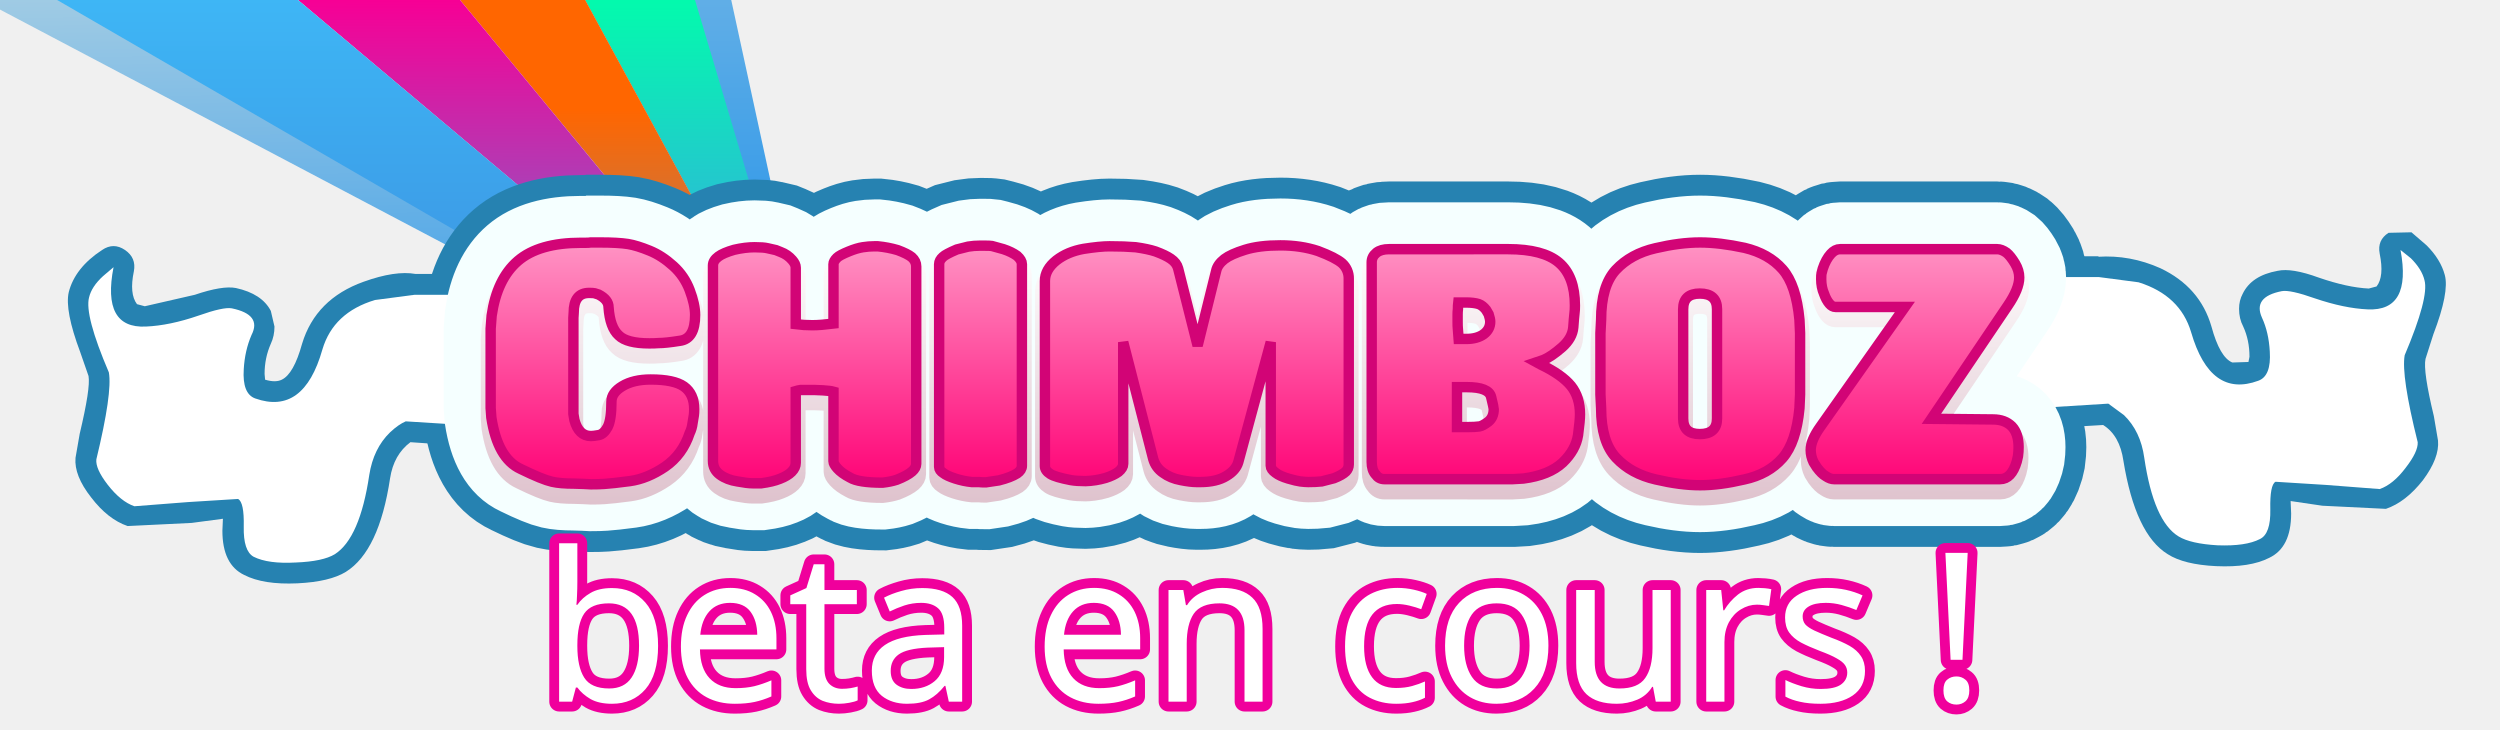
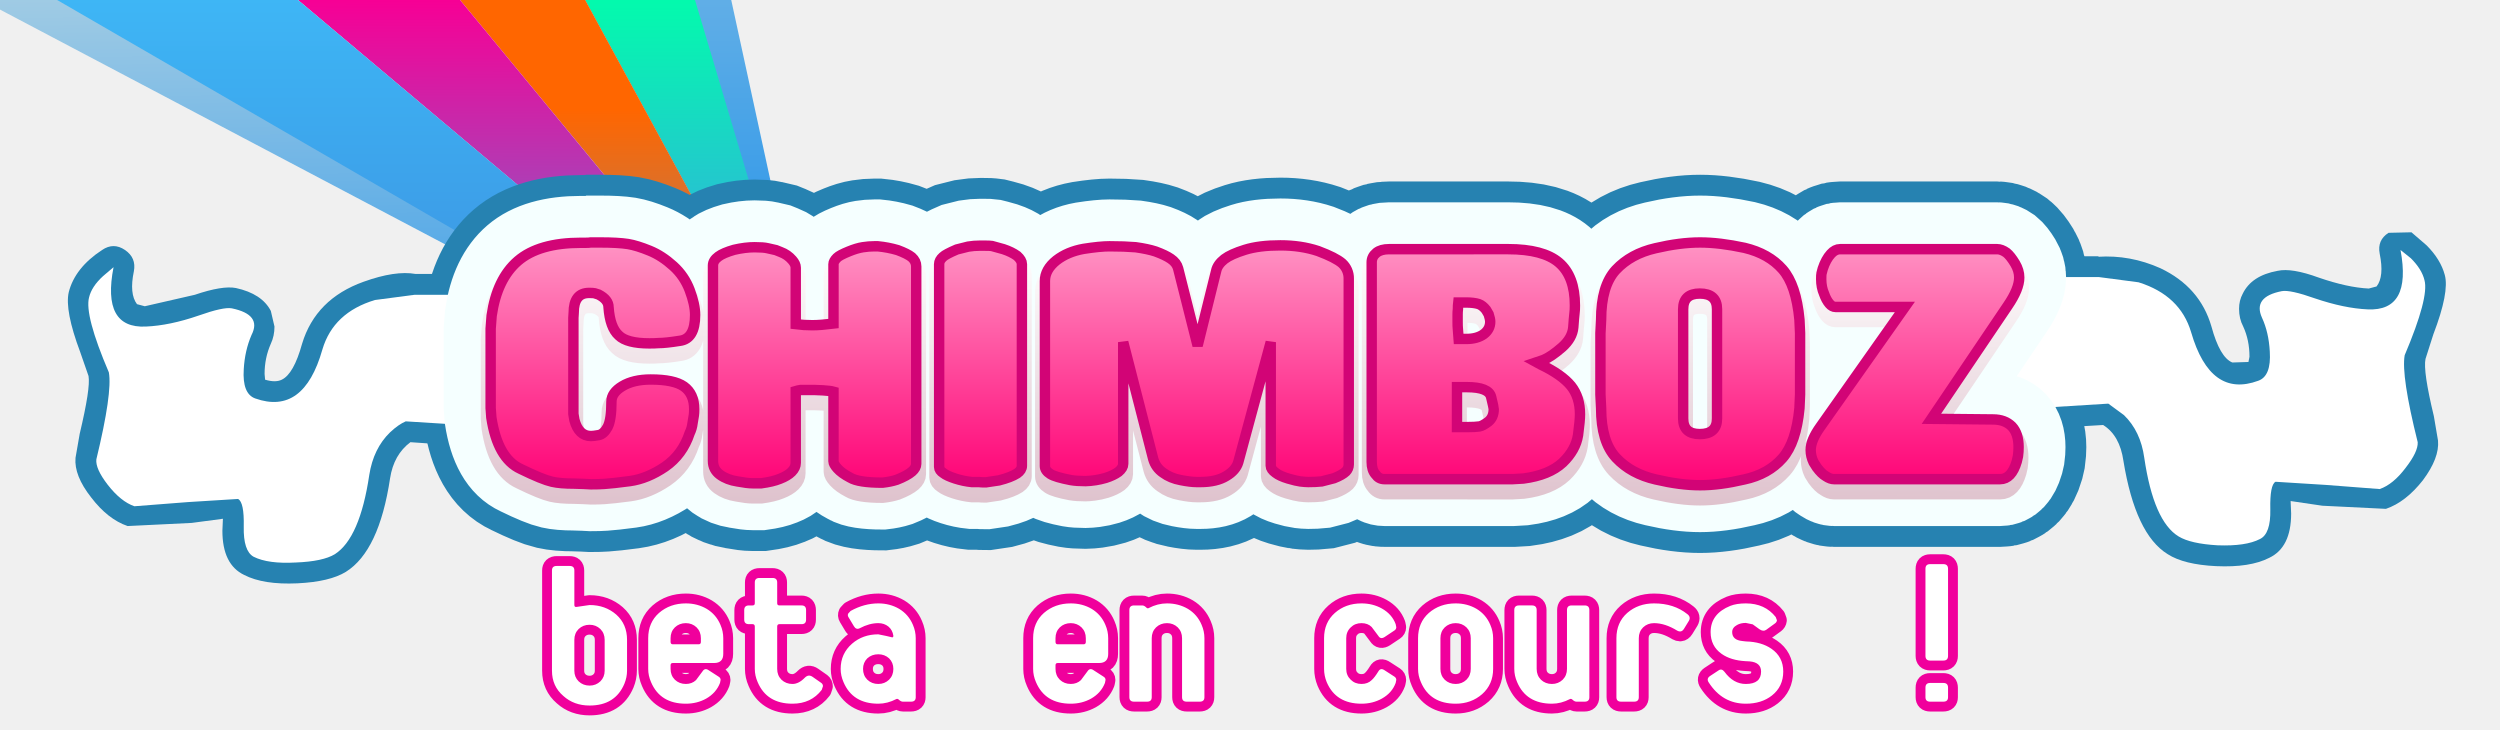
<svg xmlns="http://www.w3.org/2000/svg" xmlns:xlink="http://www.w3.org/1999/xlink" width="240" height="70">
  <g fill-rule="evenodd">
    <path d="m56.5-63.1 23 105.95-60.25-110.7L56.5-63.1" fill="url(#a)" style="display:inline" />
    <path d="M47.9-63.1 79.5 42.85 19.25-67.85 47.9-63.1" fill="url(#b)" style="display:inline" />
    <path d="M79.5 42.85-9.35-64.9l28.6-2.95L79.5 42.85" fill="url(#c)" />
    <path d="M-9.35-64.9 79.5 42.85l-116.05-97.7 27.2-10.05" fill="url(#d)" />
    <path d="M-36.55-54.85 79.5 42.85-65.45-33.6l28.9-21.25" fill="url(#e)" style="display:inline" />
    <path d="M-36.55-54.85 79.5 42.85-60.15-38l23.6-16.85" fill="url(#f)" />
  </g>
  <g style="font-size:40px;line-height:1.25;letter-spacing:0;display:inline;stroke:#2682b1;stroke-width:13">
    <path d="M47.1 39.164v-7.606l.098-1.258q.509-3.52 2.516-5.249 2.029-1.744 6.071-1.744h.457q.307 0 .464-.03h.944q1.67 0 2.643.15.853.142 2.081.644 1.175.479 2.269 1.475 1.055.958 1.564 2.298.524 1.385.524 2.396 0 2.298-1.474 2.478-1.356.217-2.022.217-.367.03-.89.03-2.172 0-2.943-.764-.846-.756-.981-2.702 0-.727-.95-1.22l-.398-.128q-.127-.03-.524-.03-1.475 0-1.475 1.902l-.03.494v9.224l.098.584q.411 1.535 1.594 1.535.225 0 .734-.09.494-.09.861-.771.367-.697.367-2.449 0-.846 1.04-1.474 1.064-.644 2.733-.644 2.239 0 3.19.673.98.704.98 2.18 0 .366-.03.583-.112.637-.127.764-.045.45-.277.95-.68 2.06-2.358 3.22-1.7 1.153-3.377 1.385-1.714.225-2.448.27-.524.037-1.288.037l-.71-.037-.914-.03q-1.333 0-2.12-.18-.928-.21-3.009-1.228-2.216-1.018-2.815-4.941zm21.346 5.092v-18.77q0-.48.524-.861.464-.345 1.505-.644 1.063-.247 1.962-.247.86 0 1.257.097.554.12.794.18l.464.187q.172.067.337.15.472.262.764.614.337.381.337.733v5.428q.756.098 1.594.098.787 0 2.03-.158v-5.705q0-.277.336-.614.247-.247 1.13-.606.765-.314 1.348-.404.562-.09 1.109-.09h.336q.951.09 1.902.367.929.344 1.348.674.434.389.434.89v18.95q0 .382-.404.741-.457.397-1.468.794-.606.195-1.355.277-2.336 0-3.122-.487-.816-.426-1.228-.89-.367-.412-.367-.675V37.6q-.292-.083-1.018-.128-.457-.03-.764-.03h-1.377q-.292.045-.464.098v6.895q0 .464-.397.861-.39.39-1.13.674-.674.277-1.783.427h-.83q-.502 0-1.468-.18-.98-.15-1.662-.644-.674-.494-.674-1.317zm21.712.576V25.358q0-.374.375-.703.24-.24 1.317-.704l1.1-.277q.547-.09 1.109-.09h.367q.614 0 .793.03.068.015.307.082.247.068.802.225.793.262 1.317.644.457.412.457.793v19.354q0 .42-.457.734-.591.382-1.752.674l-1.258.187q-.456 0-.673-.03h-.674q-.809-.082-1.595-.337-.786-.254-1.13-.524-.405-.262-.405-.584Zm12.638 1.258q-1.49-.285-1.961-.584-.524-.33-.524-.764V26.983q0-1.108 1.108-1.991 1.063-.824 2.605-1.101 1.587-.247 2.486-.247 1.46 0 2.515.09 1.168.164 1.902.404.958.352 1.468.704.561.382.703.92l1.872 7.42 1.782-7.18q.127-.606.794-1.13.621-.472 1.969-.891 1.362-.427 3.399-.427 1.976 0 3.624.547 1.67.628 2.298 1.168.644.598.644 1.474v17.85q0 .381-.277.673-.345.33-1.138.644l-1.19.307q-.555.06-1.288.06-.277 0-.771-.06-.33-.037-1.161-.277-.794-.24-1.198-.554-.464-.33-.464-.674V32.845l-3.122 11.53q-.232.779-1.138 1.318-.951.584-2.486.584h-.367q-.591 0-1.535-.187-.973-.18-1.684-.704-.711-.487-.951-1.318l-2.882-11.223v11.68q0 .397-.457.771-.472.345-1.228.584-.577.172-1.108.24-.554.067-.824.067-.868 0-1.415-.097zm30.113-.09q-.54 0-.854-.457-.374-.419-.374-1.198V25.18q0-.547.464-.921.427-.337 1.198-.337h11.433q3.369 0 4.881 1.288 1.535 1.31 1.535 4.11 0 .457-.037.704-.023.194-.06.614-.03.411-.06.793-.09 1.026-1.07 1.902-1.079.936-1.813 1.228l-.643.217.396.217q2.022.966 2.913 2.052.86 1.078.86 2.732 0 .592-.186 1.992-.225 1.437-1.468 2.635-1.303 1.213-3.773 1.535l-1.04.06Zm7.083-16.958q-.03.247-.03.644-.03.217-.03.487v.74q0 .487.03.734l.067.891h.734q1.04 0 1.684-.464.614-.471.614-1.19 0-.247-.15-.711l-.246-.427q-.33-.42-.704-.554-.464-.15-1.228-.15zm-.12 8.123V41h1.07q.644 0 1.079-.06.307-.045.853-.457.524-.42.524-1.198 0-.157-.247-1.168-.224-.95-2.328-.95zm13.836 2.029-.068-1.317v-5.893l.068-1.287q0-3.242 1.407-4.785 1.445-1.542 3.804-2.081 2.358-.554 4.29-.554 1.872 0 4.267.517 2.321.554 3.647 2.059 1.31 1.49 1.624 4.844l.06 1.287v5.893l-.06 1.317q-.314 3.287-1.624 4.785-1.37 1.557-3.677 2.05-2.365.555-4.237.555-1.894 0-4.26-.554-2.359-.54-3.804-2.081-1.437-1.543-1.437-4.755zm7.876.981q0 1.498 1.595 1.498 1.654 0 1.654-1.498v-10.49q0-1.504-1.654-1.504-1.595 0-1.595 1.505zm12.518 4.2q-.277-.584-.277-1.168 0-.95.951-2.268l8.094-11.47h-6.656q-.322 0-.584-.307-.315-.367-.517-.951-.277-.629-.277-1.408 0-.426.03-.554l.12-.456q.3-.899.77-1.415.413-.457.892-.457h15.086q.412 0 .891.337.374.3.824 1.04.396.667.396 1.348 0 1.093-1.1 2.703l-7.33 10.856 5.922.06q1.13 0 1.805.674.644.689.644 1.991 0 .427-.06.861l-.12.524Q193.104 46 192.01 46h-15.947q-.36 0-.771-.277-.412-.225-.884-.861z" style="font-size:30.667px;font-family:'Jagger SF';-inkscape-font-specification:'Jagger SF, Normal'" aria-label="CHIMBOZ" />
  </g>
  <g fill-rule="evenodd">
    <path d="m229.3 22.35 2.2-.05 1.45 1.25q1.35 1.35 1.75 2.85.45 1.65-1.1 5.7l-.75 2.35q-.25 1.15.8 5.5l.4 2.35q.15 1.65-1.45 3.8-1.65 2.1-3.55 2.75l-6.1-.3-3.05-.45.05 1.2q0 3.25-2.1 4.25-1.85.95-5.1.8-3.1-.15-4.65-1.15-3.1-1.9-4.25-8.95-.35-2.45-1.95-3.45l-5.05.3q-.85.1-1.5-.55-.6-.5-.6-1.45V26.6q0-2 2-2h4.75l-.1.05q3.1-.2 6 1.1 3.8 1.8 4.9 5.6.8 2.95 2 3.45l1.55-.05.1-.5q0-1.6-.6-2.9-.4-.75-.4-1.7 0-.8.35-1.45.85-1.75 3.35-2.2 1.35-.3 3.95.65 2.75.95 4.8 1.05l.75-.2q.75-.95.3-3.15-.25-1.3.85-2" fill="#2682b1" />
    <path d="m231.35 24 1 .8q1.05 1.05 1.3 2.1.45 1.65-1.9 7.2-.35 1.95 1.25 8.35.05.9-1.15 2.45-1.2 1.6-2.5 2.05l-5.2-.4-4.8-.3q-.55.3-.5 2.65.05 2.35-1 2.85-1.35.7-4.05.6-2.6-.15-3.75-.85-2.4-1.45-3.3-7.55-.35-2.55-1.95-4.1l-1.5-1.1-5.65.35-3.85-1.1 3.85-11.4h4.75l3.8.5q4 1.25 5.05 4.8 1.85 6.35 6.45 4.65 1.25-.45 1.1-2.8-.1-1.85-.75-3.25-.9-2 1.9-2.55.8-.15 3.2.7 2.8.95 5.05 1.05 4.25.2 3.15-5.7" fill="#fff" style="display:inline" transform="translate(-.9)" />
    <path d="M44.55 26.3q2 0 2 2v12.5q0 .85-.6 1.45-.65.55-1.5.55l-5.05-.35q-1.6 1.2-1.95 3.45-1.05 7-4.25 9-1.55.95-4.65 1.1-3.25.15-5.1-.8-2.1-1-2.1-4.25l.05-1.15-3 .4-6.15.3q-1.9-.65-3.5-2.75-1.65-2.1-1.5-3.8l.4-2.3q1.05-4.4.85-5.55l-.8-2.3q-1.5-4-1.1-5.75.6-2.35 3.2-4.05 1.1-.75 2.2 0t.85 2.05q-.45 2.15.3 3.15l.75.2 4.8-1.1q2.65-.9 3.95-.65 2.5.55 3.35 2.2l.35 1.5q0 .9-.35 1.65-.6 1.35-.6 2.9l.05.55q1 .3 1.6 0Q28.2 35.9 29 33q1.3-4.3 5.9-5.95 3.05-1.1 5-.75h4.65" fill="#2682b1" style="display:inline" />
    <path d="M37.45 41.5q-1.6 1.55-2 4.1-.9 6.05-3.3 7.6-1.15.7-3.75.8-2.65.15-4.05-.55-1-.55-.95-2.9.05-2.35-.55-2.65l-4.8.3-5.15.4q-1.3-.45-2.55-2.05-1.2-1.55-1.1-2.45 1.55-6.4 1.2-8.35-2.35-5.5-1.9-7.2.25-1.05 1.35-2.05l1-.85q-1.15 5.9 3.1 5.7 2.3-.1 5.05-1.05 2.4-.85 3.2-.7 2.9.6 1.9 2.55-.65 1.5-.75 3.3-.15 2.35 1.1 2.8 4.65 1.65 6.45-4.7Q32 30 36 28.8l3.8-.5h4.75v12.5l-5.6-.35q-.7.3-1.5 1.05" fill="#fff" />
  </g>
  <g style="font-size:40px;line-height:1.25;letter-spacing:0;display:inline;stroke:#f5ffff;stroke-width:9">
    <path d="M47.1 39.164v-7.606l.098-1.258q.509-3.52 2.516-5.249 2.029-1.744 6.071-1.744h.457q.307 0 .464-.03h.944q1.67 0 2.643.15.853.142 2.081.644 1.175.479 2.269 1.475 1.055.958 1.564 2.298.524 1.385.524 2.396 0 2.298-1.474 2.478-1.356.217-2.022.217-.367.03-.89.03-2.172 0-2.943-.764-.846-.756-.981-2.702 0-.727-.95-1.22l-.398-.128q-.127-.03-.524-.03-1.475 0-1.475 1.902l-.03.494v9.224l.098.584q.411 1.535 1.594 1.535.225 0 .734-.09.494-.09.861-.771.367-.697.367-2.449 0-.846 1.04-1.474 1.064-.644 2.733-.644 2.239 0 3.19.673.98.704.98 2.18 0 .366-.03.583-.112.637-.127.764-.045.45-.277.95-.68 2.06-2.358 3.22-1.7 1.153-3.377 1.385-1.714.225-2.448.27-.524.037-1.288.037l-.71-.037-.914-.03q-1.333 0-2.12-.18-.928-.21-3.009-1.228-2.216-1.018-2.815-4.941zm21.346 5.092v-18.77q0-.48.524-.861.464-.345 1.505-.644 1.063-.247 1.962-.247.86 0 1.257.097.554.12.794.18l.464.187q.172.067.337.15.472.262.764.614.337.381.337.733v5.428q.756.098 1.594.098.787 0 2.03-.158v-5.705q0-.277.336-.614.247-.247 1.13-.606.765-.314 1.348-.404.562-.09 1.109-.09h.336q.951.09 1.902.367.929.344 1.348.674.434.389.434.89v18.95q0 .382-.404.741-.457.397-1.468.794-.606.195-1.355.277-2.336 0-3.122-.487-.816-.426-1.228-.89-.367-.412-.367-.675V37.6q-.292-.083-1.018-.128-.457-.03-.764-.03h-1.377q-.292.045-.464.098v6.895q0 .464-.397.861-.39.39-1.13.674-.674.277-1.783.427h-.83q-.502 0-1.468-.18-.98-.15-1.662-.644-.674-.494-.674-1.317zm21.712.576V25.358q0-.374.375-.703.24-.24 1.317-.704l1.1-.277q.547-.09 1.109-.09h.367q.614 0 .793.03.068.015.307.082.247.068.802.225.793.262 1.317.644.457.412.457.793v19.354q0 .42-.457.734-.591.382-1.752.674l-1.258.187q-.456 0-.673-.03h-.674q-.809-.082-1.595-.337-.786-.254-1.13-.524-.405-.262-.405-.584Zm12.638 1.258q-1.49-.285-1.961-.584-.524-.33-.524-.764V26.983q0-1.108 1.108-1.991 1.063-.824 2.605-1.101 1.587-.247 2.486-.247 1.46 0 2.515.09 1.168.164 1.902.404.958.352 1.468.704.561.382.703.92l1.872 7.42 1.782-7.18q.127-.606.794-1.13.621-.472 1.969-.891 1.362-.427 3.399-.427 1.976 0 3.624.547 1.67.628 2.298 1.168.644.598.644 1.474v17.85q0 .381-.277.673-.345.33-1.138.644l-1.19.307q-.555.06-1.288.06-.277 0-.771-.06-.33-.037-1.161-.277-.794-.24-1.198-.554-.464-.33-.464-.674V32.845l-3.122 11.53q-.232.779-1.138 1.318-.951.584-2.486.584h-.367q-.591 0-1.535-.187-.973-.18-1.684-.704-.711-.487-.951-1.318l-2.882-11.223v11.68q0 .397-.457.771-.472.345-1.228.584-.577.172-1.108.24-.554.067-.824.067-.868 0-1.415-.097zm30.113-.09q-.54 0-.854-.457-.374-.419-.374-1.198V25.18q0-.547.464-.921.427-.337 1.198-.337h11.433q3.369 0 4.881 1.288 1.535 1.31 1.535 4.11 0 .457-.037.704-.023.194-.06.614-.03.411-.06.793-.09 1.026-1.07 1.902-1.079.936-1.813 1.228l-.643.217.396.217q2.022.966 2.913 2.052.86 1.078.86 2.732 0 .592-.186 1.992-.225 1.437-1.468 2.635-1.303 1.213-3.773 1.535l-1.04.06Zm7.083-16.958q-.03.247-.03.644-.03.217-.03.487v.74q0 .487.03.734l.067.891h.734q1.04 0 1.684-.464.614-.471.614-1.19 0-.247-.15-.711l-.246-.427q-.33-.42-.704-.554-.464-.15-1.228-.15zm-.12 8.123V41h1.07q.644 0 1.079-.06.307-.045.853-.457.524-.42.524-1.198 0-.157-.247-1.168-.224-.95-2.328-.95zm13.836 2.029-.068-1.317v-5.893l.068-1.287q0-3.242 1.407-4.785 1.445-1.542 3.804-2.081 2.358-.554 4.29-.554 1.872 0 4.267.517 2.321.554 3.647 2.059 1.31 1.49 1.624 4.844l.06 1.287v5.893l-.06 1.317q-.314 3.287-1.624 4.785-1.37 1.557-3.677 2.05-2.365.555-4.237.555-1.894 0-4.26-.554-2.359-.54-3.804-2.081-1.437-1.543-1.437-4.755zm7.876.981q0 1.498 1.595 1.498 1.654 0 1.654-1.498v-10.49q0-1.504-1.654-1.504-1.595 0-1.595 1.505zm12.518 4.2q-.277-.584-.277-1.168 0-.95.951-2.268l8.094-11.47h-6.656q-.322 0-.584-.307-.315-.367-.517-.951-.277-.629-.277-1.408 0-.426.03-.554l.12-.456q.3-.899.77-1.415.413-.457.892-.457h15.086q.412 0 .891.337.374.3.824 1.04.396.667.396 1.348 0 1.093-1.1 2.703l-7.33 10.856 5.922.06q1.13 0 1.805.674.644.689.644 1.991 0 .427-.06.861l-.12.524Q193.104 46 192.01 46h-15.947q-.36 0-.771-.277-.412-.225-.884-.861z" style="font-size:30.667px;font-family:'Jagger SF';-inkscape-font-specification:'Jagger SF, Normal'" aria-label="CHIMBOZ" />
  </g>
  <defs>
    <linearGradient id="i">
      <stop style="stop-color:#ff0075;stop-opacity:1" offset="0" />
      <stop style="stop-color:#ff94c4;stop-opacity:1" offset="1" />
    </linearGradient>
    <linearGradient gradientTransform="matrix(0 -.008 .0152 .0001 138.55 39.2)" gradientUnits="userSpaceOnUse" id="h" spreadMethod="pad" x1="-819.2" x2="819.2">
      <stop offset="0" stop-color="#dec1cc" />
      <stop offset="1" stop-color="#fff" />
    </linearGradient>
    <linearGradient gradientTransform="matrix(0 -.0104 .0125 0 162.85 34.25)" gradientUnits="userSpaceOnUse" id="g" spreadMethod="pad" x1="-819.2" x2="819.2">
      <stop offset="0" stop-color="#ff0075" />
      <stop offset="1" stop-color="#ff94c4" />
    </linearGradient>
    <linearGradient gradientTransform="matrix(0 .0368 -.0676 0 49.35 -12.5)" gradientUnits="userSpaceOnUse" id="a" spreadMethod="pad" x1="-819.2" x2="819.2">
      <stop offset="0" stop-color="#b6d5e3" />
      <stop offset="1" stop-color="#3d9ee8" />
    </linearGradient>
    <linearGradient gradientTransform="matrix(0 .0208 -.0676 0 52.15 15.5)" gradientUnits="userSpaceOnUse" id="b" spreadMethod="pad" x1="-819.2" x2="819.2">
      <stop offset="0" stop-color="#0fa" />
      <stop offset="1" stop-color="#3d9ee8" />
    </linearGradient>
    <linearGradient gradientTransform="matrix(0 .0269 -.0676 0 45.95 32.55)" gradientUnits="userSpaceOnUse" id="c" spreadMethod="pad" x1="-819.2" x2="819.2">
      <stop offset="0" stop-color="#f60" />
      <stop offset="1" stop-color="#3d9ee8" />
    </linearGradient>
    <linearGradient gradientTransform="matrix(0 .0281 -.0658 -.0001 23.65 23)" gradientUnits="userSpaceOnUse" id="d" spreadMethod="pad" x1="-819.2" x2="819.2">
      <stop offset="0" stop-color="#f70095" />
      <stop offset="1" stop-color="#3d9ee8" />
    </linearGradient>
    <linearGradient gradientTransform="matrix(.0004 .0258 -.0596 .0009 6.75 13.2)" gradientUnits="userSpaceOnUse" id="e" spreadMethod="pad" x1="-819.2" x2="819.2">
      <stop offset="0" stop-color="#b6d5e3" />
      <stop offset="1" stop-color="#3d9ee8" />
    </linearGradient>
    <linearGradient gradientTransform="matrix(0 .021 -.0596 0 4.3 4.4)" gradientUnits="userSpaceOnUse" id="f" spreadMethod="pad" x1="-819.2" x2="819.2">
      <stop offset="0" stop-color="#3ec4fd" />
      <stop offset="1" stop-color="#3d9ee8" />
    </linearGradient>
    <linearGradient xlink:href="#g" id="k" x1="56.25" y1="46.75" x2="56.25" y2="23.4" gradientUnits="userSpaceOnUse" />
    <linearGradient xlink:href="#h" id="j" x1="66.087" y1="81.6" x2="66.137" y2="56.25" gradientUnits="userSpaceOnUse" gradientTransform="translate(-9.887 -32.85)" />
    <linearGradient xlink:href="#i" id="l" x1="56.707" y1="47.002" x2="56.707" y2="23.277" gradientUnits="userSpaceOnUse" />
  </defs>
  <g style="font-size:40px;line-height:1.25;letter-spacing:0;display:inline;opacity:1;fill:none;stroke:url(#j);stroke-width:1.89">
    <path d="M47.1 40.164v-7.606l.098-1.258q.509-3.52 2.516-5.249 2.029-1.744 6.071-1.744h.457q.307 0 .464-.03h.944q1.67 0 2.643.15.853.142 2.081.644 1.175.479 2.269 1.475 1.055.958 1.564 2.298.524 1.385.524 2.396 0 2.298-1.474 2.478-1.356.217-2.022.217-.367.03-.89.03-2.172 0-2.943-.764-.846-.756-.981-2.702 0-.727-.95-1.22l-.398-.128q-.127-.03-.524-.03-1.475 0-1.475 1.902l-.03.494v9.224l.098.584q.411 1.535 1.594 1.535.225 0 .734-.09.494-.09.861-.771.367-.697.367-2.449 0-.846 1.04-1.474 1.064-.644 2.733-.644 2.239 0 3.19.673.98.704.98 2.18 0 .366-.03.583-.112.637-.127.764-.045.45-.277.95-.68 2.06-2.358 3.22-1.7 1.153-3.377 1.385-1.714.225-2.448.27-.524.037-1.288.037l-.71-.037-.914-.03q-1.333 0-2.12-.18-.928-.21-3.009-1.228-2.216-1.018-2.815-4.941zm21.346 5.092v-18.77q0-.48.524-.861.464-.345 1.505-.644 1.063-.247 1.962-.247.86 0 1.257.097.554.12.794.18l.464.187q.172.067.337.15.472.262.764.614.337.381.337.733v5.428q.756.098 1.594.098.787 0 2.03-.158v-5.705q0-.277.336-.614.247-.247 1.13-.606.765-.314 1.348-.404.562-.09 1.109-.09h.336q.951.09 1.902.367.929.344 1.348.674.434.389.434.89v18.95q0 .382-.404.741-.457.397-1.468.794-.606.195-1.355.277-2.336 0-3.122-.487-.816-.426-1.228-.89-.367-.412-.367-.675V38.6q-.292-.083-1.018-.128-.457-.03-.764-.03h-1.377q-.292.045-.464.098v6.895q0 .464-.397.861-.39.39-1.13.674-.674.277-1.783.427h-.83q-.502 0-1.468-.18-.98-.15-1.662-.644-.674-.494-.674-1.317zm21.712.576V26.358q0-.374.375-.703.24-.24 1.317-.704l1.1-.277q.547-.09 1.109-.09h.367q.614 0 .793.03.068.015.307.082.247.068.802.225.793.262 1.317.644.457.412.457.793v19.354q0 .42-.457.734-.591.382-1.752.674l-1.258.187q-.456 0-.673-.03h-.674q-.809-.082-1.595-.337-.786-.254-1.13-.524-.405-.262-.405-.584Zm12.638 1.258q-1.49-.285-1.961-.584-.524-.33-.524-.764V27.983q0-1.108 1.108-1.991 1.063-.824 2.605-1.101 1.587-.247 2.486-.247 1.46 0 2.515.09 1.168.164 1.902.404.958.352 1.468.704.561.382.703.92l1.872 7.42 1.782-7.18q.127-.606.794-1.13.621-.472 1.969-.891 1.362-.427 3.399-.427 1.976 0 3.624.547 1.67.628 2.298 1.168.644.598.644 1.474v17.85q0 .381-.277.673-.345.33-1.138.644l-1.19.307q-.555.06-1.288.06-.277 0-.771-.06-.33-.037-1.161-.277-.794-.24-1.198-.554-.464-.33-.464-.674V33.845l-3.122 11.53q-.232.779-1.138 1.318-.951.584-2.486.584h-.367q-.591 0-1.535-.187-.973-.18-1.684-.704-.711-.487-.951-1.318l-2.882-11.223v11.68q0 .397-.457.771-.472.345-1.228.584-.577.172-1.108.24-.554.067-.824.067-.868 0-1.415-.097zm30.113-.09q-.54 0-.854-.457-.374-.419-.374-1.198V26.18q0-.547.464-.921.427-.337 1.198-.337h11.433q3.369 0 4.881 1.288 1.535 1.31 1.535 4.11 0 .457-.037.704-.023.194-.06.614-.03.411-.06.793-.09 1.026-1.07 1.902-1.079.936-1.813 1.228l-.643.217.396.217q2.022.966 2.913 2.052.86 1.078.86 2.732 0 .592-.186 1.992-.225 1.437-1.468 2.635-1.303 1.213-3.773 1.535l-1.04.06Zm7.083-16.958q-.03.247-.03.644-.03.217-.03.487v.74q0 .487.03.734l.067.891h.734q1.04 0 1.684-.464.614-.471.614-1.19 0-.247-.15-.711l-.246-.427q-.33-.42-.704-.554-.464-.15-1.228-.15zm-.12 8.123V42h1.07q.644 0 1.079-.06.307-.045.853-.457.524-.42.524-1.198 0-.157-.247-1.168-.224-.95-2.328-.95zm13.836 2.029-.068-1.317v-5.893l.068-1.287q0-3.242 1.407-4.785 1.445-1.542 3.804-2.081 2.358-.554 4.29-.554 1.872 0 4.267.517 2.321.554 3.647 2.059 1.31 1.49 1.624 4.844l.06 1.287v5.893l-.06 1.317q-.314 3.287-1.624 4.785-1.37 1.557-3.677 2.05-2.365.555-4.237.555-1.894 0-4.26-.554-2.359-.54-3.804-2.081-1.437-1.543-1.437-4.755zm7.876.981q0 1.498 1.595 1.498 1.654 0 1.654-1.498v-10.49q0-1.504-1.654-1.504-1.595 0-1.595 1.505zm12.518 4.2q-.277-.584-.277-1.168 0-.95.951-2.268l8.094-11.47h-6.656q-.322 0-.584-.307-.315-.367-.517-.951-.277-.629-.277-1.408 0-.426.03-.554l.12-.456q.3-.899.77-1.415.413-.457.892-.457h15.086q.412 0 .891.337.374.3.824 1.04.396.667.396 1.348 0 1.093-1.1 2.703l-7.33 10.856 5.922.06q1.13 0 1.805.674.644.689.644 1.991 0 .427-.06.861l-.12.524Q193.104 47 192.01 47h-15.947q-.36 0-.771-.277-.412-.225-.884-.861z" style="font-size:30.667px;font-family:'Jagger SF';-inkscape-font-specification:'Jagger SF, Normal'" aria-label="CHIMBOZ" />
  </g>
  <g style="font-size:40px;line-height:1.25;letter-spacing:0;display:inline;fill:url(#k);stroke:#d20476">
    <path style="font-size:30.667px;font-family:'Jagger SF';-inkscape-font-specification:'Jagger SF, Normal';fill:url(#l);stroke:#d20476;stroke-opacity:1;fill-opacity:1" d="M56.707 23.277c-.105.02-.26.03-.465.03h-.457c-2.695 0-4.72.58-6.072 1.744-1.338 1.153-2.176 2.902-2.516 5.248l-.095 1.258v7.607l.066.914c.4 2.616 1.337 4.263 2.814 4.942 1.388.678 2.391 1.088 3.01 1.228.524.12 1.23.18 2.12.18l.913.029.711.037c.51 0 .938-.012 1.287-.037.49-.03 1.307-.12 2.45-.27 1.118-.154 2.244-.616 3.377-1.384 1.118-.774 1.903-1.848 2.357-3.221a2.98 2.98 0 0 0 .277-.951c.01-.085.052-.34.127-.764.02-.145.032-.34.032-.584 0-.983-.329-1.708-.983-2.178-.634-.449-1.697-.673-3.19-.673-1.112 0-2.023.215-2.732.644-.694.42-1.04.91-1.04 1.475 0 1.168-.121 1.983-.366 2.447-.245.454-.532.712-.861.772-.34.06-.585.09-.735.09-.788 0-1.319-.513-1.593-1.536l-.098-.584v-9.222l.03-.495c0-1.267.49-1.902 1.474-1.902.264 0 .44.01.525.03l.397.126c.634.33.95.737.95 1.221.09 1.298.417 2.2.981 2.703.514.51 1.494.764 2.942.764.35 0 .646-.01.89-.03.445 0 1.118-.072 2.022-.216.983-.12 1.476-.946 1.476-2.479 0-.674-.176-1.473-.525-2.396a5.882 5.882 0 0 0-1.564-2.3c-.73-.663-1.484-1.154-2.268-1.474-.819-.334-1.513-.55-2.082-.644-.649-.1-1.53-.149-2.643-.149zm106.502 0c-1.288 0-2.719.184-4.291.553-1.572.36-2.84 1.054-3.803 2.082-.938 1.028-1.408 2.624-1.408 4.785l-.066 1.287v5.893l.066 1.316c0 2.142.48 3.728 1.438 4.756.963 1.028 2.232 1.72 3.804 2.08 1.577.37 2.997.555 4.26.555 1.248 0 2.661-.185 4.238-.555 1.538-.33 2.763-1.012 3.676-2.05.874-.999 1.415-2.594 1.625-4.786l.059-1.316v-5.893l-.059-1.287c-.21-2.236-.751-3.852-1.625-4.845-.883-1.004-2.1-1.69-3.646-2.059-1.598-.344-3.02-.516-4.268-.516zm-40.295.278c-1.358 0-2.49.141-3.398.425-.899.28-1.557.577-1.971.891-.444.35-.708.727-.793 1.131l-1.781 7.18-1.873-7.42c-.095-.36-.33-.666-.703-.92-.34-.235-.828-.469-1.467-.703-.49-.16-1.124-.295-1.903-.405-.703-.06-1.542-.09-2.515-.09-.6 0-1.428.082-2.487.247-1.028.184-1.896.552-2.605 1.101-.739.59-1.107 1.252-1.107 1.99v17.76c0 .29.174.544.523.764.314.2.97.394 1.963.584.364.065.835.098 1.414.098a7.605 7.605 0 0 0 1.932-.307c.504-.16.914-.355 1.228-.584.305-.25.457-.507.457-.772v-11.68l2.883 11.223c.16.554.475.994.95 1.319.473.35 1.036.583 1.685.703.629.125 1.14.187 1.535.187h.367c1.023 0 1.85-.194 2.484-.584.604-.359.984-.799 1.14-1.318l3.12-11.53v11.868c0 .23.156.454.465.674.27.21.668.393 1.197.552.554.16.943.253 1.162.278.33.04.585.06.77.06.49 0 .92-.02 1.289-.06l1.19-.307c.529-.21.909-.425 1.138-.644a.95.95 0 0 0 .277-.674V26.744a1.94 1.94 0 0 0-.644-1.476c-.42-.36-1.186-.75-2.299-1.168-1.098-.365-2.305-.545-3.623-.545zm-28.855.029c-.375 0-.743.03-1.108.09l-1.101.277c-.72.31-1.157.544-1.317.703-.25.22-.375.454-.375.703v19.475c0 .215.135.41.404.584.23.18.607.354 1.131.523.524.17 1.055.283 1.594.338h.674c.145.02.37.03.674.03l1.258-.188c.773-.195 1.357-.42 1.752-.674.304-.21.457-.453.457-.732V25.357c0-.254-.153-.518-.457-.793-.35-.254-.788-.47-1.317-.644a92.331 92.331 0 0 0-1.11-.307c-.119-.02-.383-.029-.792-.029zm-10.121.06c-.365 0-.736.03-1.11.09-.39.06-.838.195-1.348.405-.589.24-.966.44-1.13.605-.225.225-.336.429-.336.613v5.706c-.829.104-1.506.158-2.03.158-.559 0-1.09-.033-1.593-.098v-5.428c0-.234-.114-.48-.338-.734a2.645 2.645 0 0 0-1.1-.764l-.465-.187c-.16-.04-.423-.1-.793-.18-.264-.065-.683-.096-1.257-.096-.6 0-1.255.082-1.963.246-.694.2-1.195.415-1.504.645-.35.255-.526.542-.526.861v18.77c0 .549.225.987.674 1.316.454.33 1.008.545 1.662.645.644.12 1.135.18 1.469.18h.83c.739-.1 1.334-.242 1.783-.426.494-.19.87-.415 1.13-.674.264-.265.398-.552.398-.861v-6.897c.114-.035.268-.068.463-.098h1.378c.205 0 .46.012.764.032.484.03.823.072 1.018.127v6.685c0 .175.122.4.367.674.274.31.682.606 1.226.89.525.325 1.566.489 3.123.489.5-.055.952-.148 1.356-.277.674-.265 1.162-.53 1.467-.795.27-.24.404-.486.404-.74v-18.95c0-.334-.144-.633-.434-.892-.28-.22-.728-.445-1.347-.674a10.228 10.228 0 0 0-1.903-.365zm49.406.276c-.514 0-.915.113-1.2.338-.309.25-.462.555-.462.92v19.168c0 .519.123.917.373 1.197.21.304.494.457.853.457h12.303l1.039-.06c1.647-.215 2.905-.727 3.773-1.536.829-.798 1.32-1.676 1.47-2.634.124-.934.187-1.598.187-1.993 0-1.103-.288-2.013-.862-2.732-.594-.724-1.564-1.407-2.912-2.05l-.398-.218.644-.216c.49-.195 1.094-.605 1.813-1.229.654-.584 1.01-1.219 1.07-1.902l.06-.793c.026-.28.044-.484.06-.614.024-.164.036-.4.036-.705 0-1.866-.51-3.236-1.533-4.109-1.008-.859-2.637-1.29-4.883-1.29zm43.304 0c-.319 0-.616.152-.89.457-.315.344-.572.817-.772 1.416l-.12.457c-.02.085-.03.268-.03.553 0 .519.093.989.277 1.408.135.39.306.707.516.951.175.205.37.307.584.307h6.656l-8.094 11.47c-.634.879-.949 1.634-.949 2.268 0 .39.09.779.276 1.168l.308.486c.315.425.608.712.883.862.274.184.532.277.771.277h15.948c.728 0 1.26-.56 1.593-1.684l.122-.525c.04-.29.058-.577.058-.861 0-.869-.213-1.531-.642-1.99-.45-.45-1.051-.674-1.805-.674l-5.922-.06 7.328-10.856c.734-1.074 1.102-1.975 1.102-2.704 0-.454-.132-.903-.397-1.347-.3-.494-.574-.842-.824-1.041-.32-.225-.616-.338-.89-.338zm-13.468 4.262c1.103 0 1.654.5 1.654 1.504v10.49c0 .998-.551 1.496-1.654 1.496-1.063 0-1.596-.498-1.596-1.496v-10.49c0-1.004.533-1.504 1.596-1.504zm-23.188.859h.74c.51 0 .92.05 1.229.15.25.09.483.276.703.555l.248.426c.1.31.149.546.149.71 0 .48-.204.878-.614 1.192-.429.31-.99.465-1.683.465h-.735l-.068-.893a6.618 6.618 0 0 1-.03-.732v-.742c0-.18.01-.342.03-.486 0-.265.011-.48.031-.645zm-.12 8.125h.95c1.403 0 2.179.315 2.328.95.165.673.248 1.062.248 1.167 0 .52-.174.92-.523 1.2-.364.274-.649.427-.854.456-.289.04-.648.059-1.078.059h-1.072v-1.773z" aria-label="CHIMBOZ" />
  </g>
-   <text xml:space="preserve" style="font-size:40px;line-height:1.25;font-family:sans-serif;letter-spacing:0;fill:#fff;fill-opacity:1;stroke:#f0009c;stroke-opacity:1;stroke-width:1.89;stroke-miterlimit:4;stroke-dasharray:none;paint-order:stroke fill markers;stroke-linecap:round;stroke-linejoin:round" x="51.973" y="67.36">
-     <tspan x="51.973" y="67.36" style="font-style:normal;font-variant:normal;font-weight:400;font-stretch:normal;font-size:20px;font-family:chimbozheavy;-inkscape-font-specification:'chimbozheavy, Normal';font-variant-ligatures:normal;font-variant-caps:normal;font-variant-numeric:normal;font-variant-east-asian:normal;fill:#fff;fill-opacity:1;stroke:#f0009c;stroke-opacity:1;stroke-width:1.89;stroke-miterlimit:4;stroke-dasharray:none;paint-order:stroke fill markers;stroke-linecap:round;stroke-linejoin:round">beta en cours !</tspan>
-   </text>
+   <g style="font-size:40px;line-height:1.25;letter-spacing:0;fill:#fff;stroke:#f0009c;stroke-width:1.89;stroke-linecap:round;stroke-linejoin:round;paint-order:stroke fill markers">
+     <path d="M58.047 61.423v0q0-.625-.41-1.036-.43-.41-1.035-.41-.625 0-1.055.41-.41.41-.41 1.036v2.968q0 .606.41 1.016.43.41 1.055.41.605 0 1.035-.41.41-.41.41-1.016zm2.149 0v2.968q0 .625-.254 1.25-.88 2.09-3.34 2.09-1.504 0-2.52-.918-1.093-.937-1.093-2.422v-9.629q0-.43.449-.43h1.25q.45 0 .45.43v3.32q0 .235.253.176l1.21-.175q1.505 0 2.56.918 1.035.918 1.035 2.422zm7.089.195v0q0 .234-.214.234h-2.48q-.216 0-.216-.234v-.352q0-.625.41-1.035.43-.41 1.055-.41.606 0 1.035.41.41.41.41 1.035zm2.149 1.152v-1.504q0-.664-.273-1.289-.41-.976-1.31-1.523-.898-.528-2.01-.528-1.524 0-2.579.918-1.035.918-1.035 2.422v2.95q0 .644.273 1.269.88 2.07 3.34 2.07 1.074 0 1.953-.488.957-.547 1.328-1.504l.059-.293q0-.195-.195-.312l-.938-.606q-.37-.273-.605.098l-.625.84q-.39.37-.977.37-.625 0-1.055-.41-.41-.41-.41-1.035v-.351q0-.215.215-.215h3.965q.879 0 .879-.879zm9.453 3.457v0l.117-.351q0-.196-.156-.313l-.84-.586q-.39-.273-.742.078-.586.606-1.191.606-.625 0-1.055-.41-.41-.41-.41-1.036v-4.062q0-.234.215-.234h2.128q.43 0 .43-.43v-.918q0-.45-.43-.45h-2.128q-.215 0-.215-.214v-1.992q0-.43-.45-.43h-1.25q-.449 0-.449.43v1.992q0 .215-.215.215h-.351q-.45 0-.45.449v.918q0 .43.45.43h.351q.215 0 .215.234v4.062q0 .645.274 1.27.879 2.07 3.34 2.07 1.796 0 2.812-1.328zm6.875-2.012v0q0 .625-.41 1.036-.43.41-1.035.41-.625 0-1.055-.41-.41-.41-.41-1.036 0-.605.41-1.015.43-.39 1.055-.39.605 0 1.035.39.41.41.41 1.015zm2.148 2.715v-5.664q0-.664-.273-1.289-.41-.976-1.309-1.523-.898-.528-2.011-.528-1.348 0-2.656.723l-.235.254q-.078.176.02.332l.527.879q.215.371.566.195.918-.488 1.778-.488.566 0 .976.332.39.332.47.879l-.02.117-.079.04-.586-.138-.761-.156q-1.485 0-2.52.899-1.094.957-1.094 2.421 0 .645.274 1.27.879 2.07 3.34 2.07.879 0 1.738-.449.117-.058.273.098.176.156.352.156h.781q.45 0 .45-.43zm16.329-5.312v0q0 .234-.215.234h-2.48q-.216 0-.216-.234v-.352q0-.625.41-1.035.43-.41 1.055-.41.606 0 1.035.41.41.41.41 1.035zm2.148 1.152v-1.504q0-.664-.273-1.289-.41-.976-1.309-1.523-.898-.528-2.012-.528-1.523 0-2.578.918-1.035.918-1.035 2.422v2.95q0 .644.273 1.269.88 2.07 3.34 2.07 1.075 0 1.953-.488.957-.547 1.329-1.504l.058-.293q0-.195-.195-.312l-.938-.606q-.37-.273-.605.098l-.625.84q-.39.37-.977.37-.625 0-1.054-.41-.41-.41-.41-1.035v-.351q0-.215.214-.215h3.965q.88 0 .88-.879zm9.238 4.16v-5.664q0-.664-.273-1.289-.41-.976-1.309-1.523-.898-.528-2.011-.528-.899 0-1.758.45-.117.078-.274-.098-.175-.156-.351-.156h-.781q-.45 0-.45.449v8.36q0 .429.45.429h1.25q.449 0 .449-.43v-5.664q0-.625.41-1.035.43-.41 1.055-.41.605 0 1.035.41.41.41.41 1.035v5.664q0 .43.45.43h1.25q.448 0 .448-.43zm18.36-1.367v0l.058-.293q0-.195-.175-.312l-.938-.606q-.39-.273-.605.098-.372.605-.645.84-.371.37-.977.37-.625 0-1.035-.41-.43-.41-.43-1.035v-2.949q0-.625.43-1.035.41-.41 1.035-.41.606 0 .977.371l.645.86q.214.351.605.097l.938-.625q.175-.117.175-.312l-.058-.293q-.352-.957-1.328-1.504-.88-.489-1.954-.489-1.523 0-2.558.918t-1.035 2.422v2.95q0 .644.254 1.269.879 2.07 3.34 2.07 1.074 0 1.953-.488.976-.547 1.328-1.504zm7.207-1.348v0q0 .625-.41 1.036-.43.41-1.036.41-.625 0-1.054-.41-.41-.41-.41-1.036v-2.949q0-.625.41-1.035.43-.41 1.054-.41.606 0 1.036.41.41.41.41 1.035zm2.148 0v-2.949q0-.664-.273-1.289-.41-.976-1.309-1.523-.898-.528-2.012-.528-1.523 0-2.578.918-1.035.918-1.035 2.422v2.95q0 .644.274 1.269.879 2.07 3.34 2.07 1.484 0 2.539-.918 1.054-.937 1.054-2.422zm9.238 2.715v-8.36q0-.448-.449-.448h-1.25q-.449 0-.449.449v5.644q0 .625-.41 1.036-.43.41-1.035.41-.625 0-1.055-.41-.41-.41-.41-1.036v-5.644q0-.45-.45-.45h-1.25q-.449 0-.449.45v5.644q0 .645.274 1.27.879 2.07 3.34 2.07.879 0 1.738-.449.117-.058.273.098.176.156.352.156h.781q.45 0 .45-.43zm9.552-7.324v0q.214-.371-.137-.644-1.29-1.036-3.204-1.036-1.523 0-2.578.918-1.035.918-1.035 2.422v5.664q0 .43.45.43h1.25q.449 0 .449-.43v-5.664q0-.625.41-1.035.43-.41 1.054-.41 1.055 0 2.227.723.137.078.273.078.215 0 .372-.254l.468-.762zm9.062 4.864v0q0-1.407-1.133-2.188-.957-.664-2.441-.703l-.352-.04q-.977-.097-.977-.859 0-.43.47-.683.35-.196.839-.196l.664.137.645.469q.37.254.644.058l.86-.625q.156-.117.175-.292l-.117-.313q-1.035-1.309-2.871-1.309-.879 0-1.484.235-1.895.762-1.895 2.52 0 1.347 1.055 2.09.879.624 2.304.702l.391.02q1.094.097 1.094.976 0 1.192-1.465 1.192-1.191 0-2.05-1.172-.274-.352-.587-.117l-.8.527q-.372.254-.118.625 1.309 2.031 3.555 2.031 1.504 0 2.5-.78 1.094-.86 1.094-2.306zm15.82 2.46v-.918q0-.449-.45-.449h-1.269q-.449 0-.449.45v.917q0 .43.45.43h1.269q.45 0 .45-.43zm0-3.965v-8.359q0-.45-.45-.45h-1.269q-.449 0-.449.45v8.36q0 .449.45.449h1.269q.45 0 .45-.45z" style="font-size:20px;font-family:chimbozheavy;-inkscape-font-specification:'chimbozheavy, Normal'" aria-label="beta en cours !" />
+   </g>
</svg>
